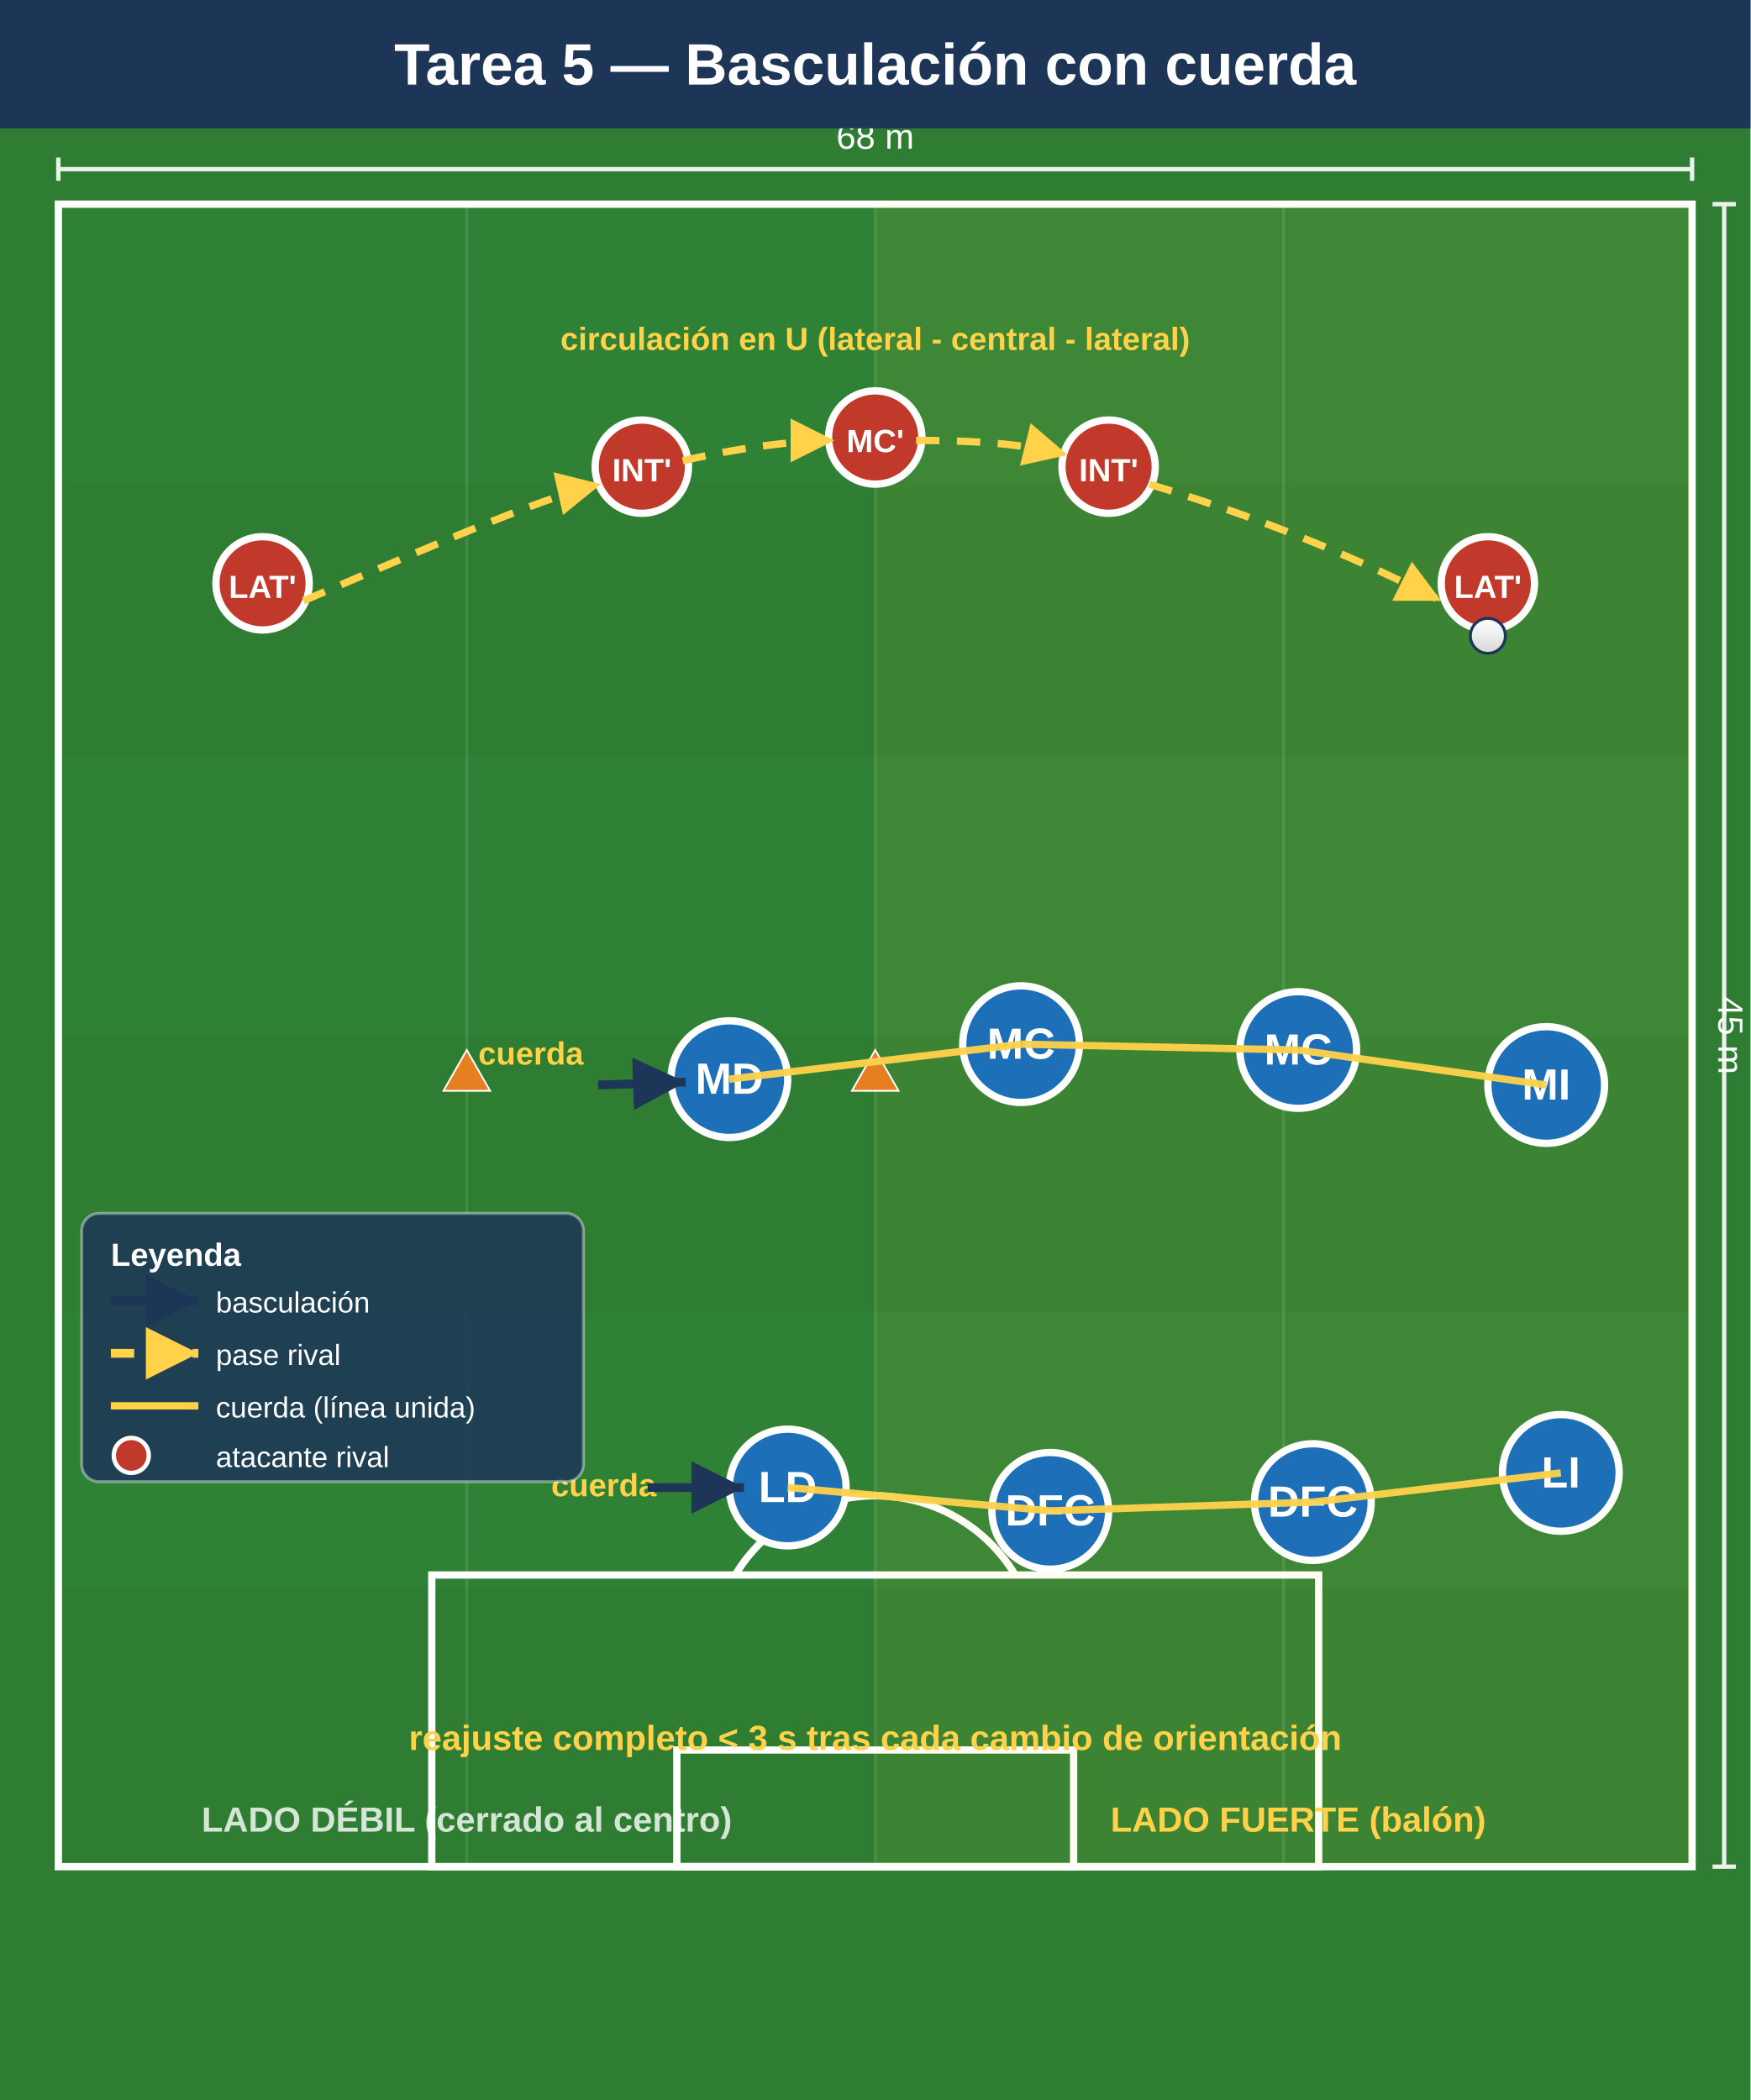
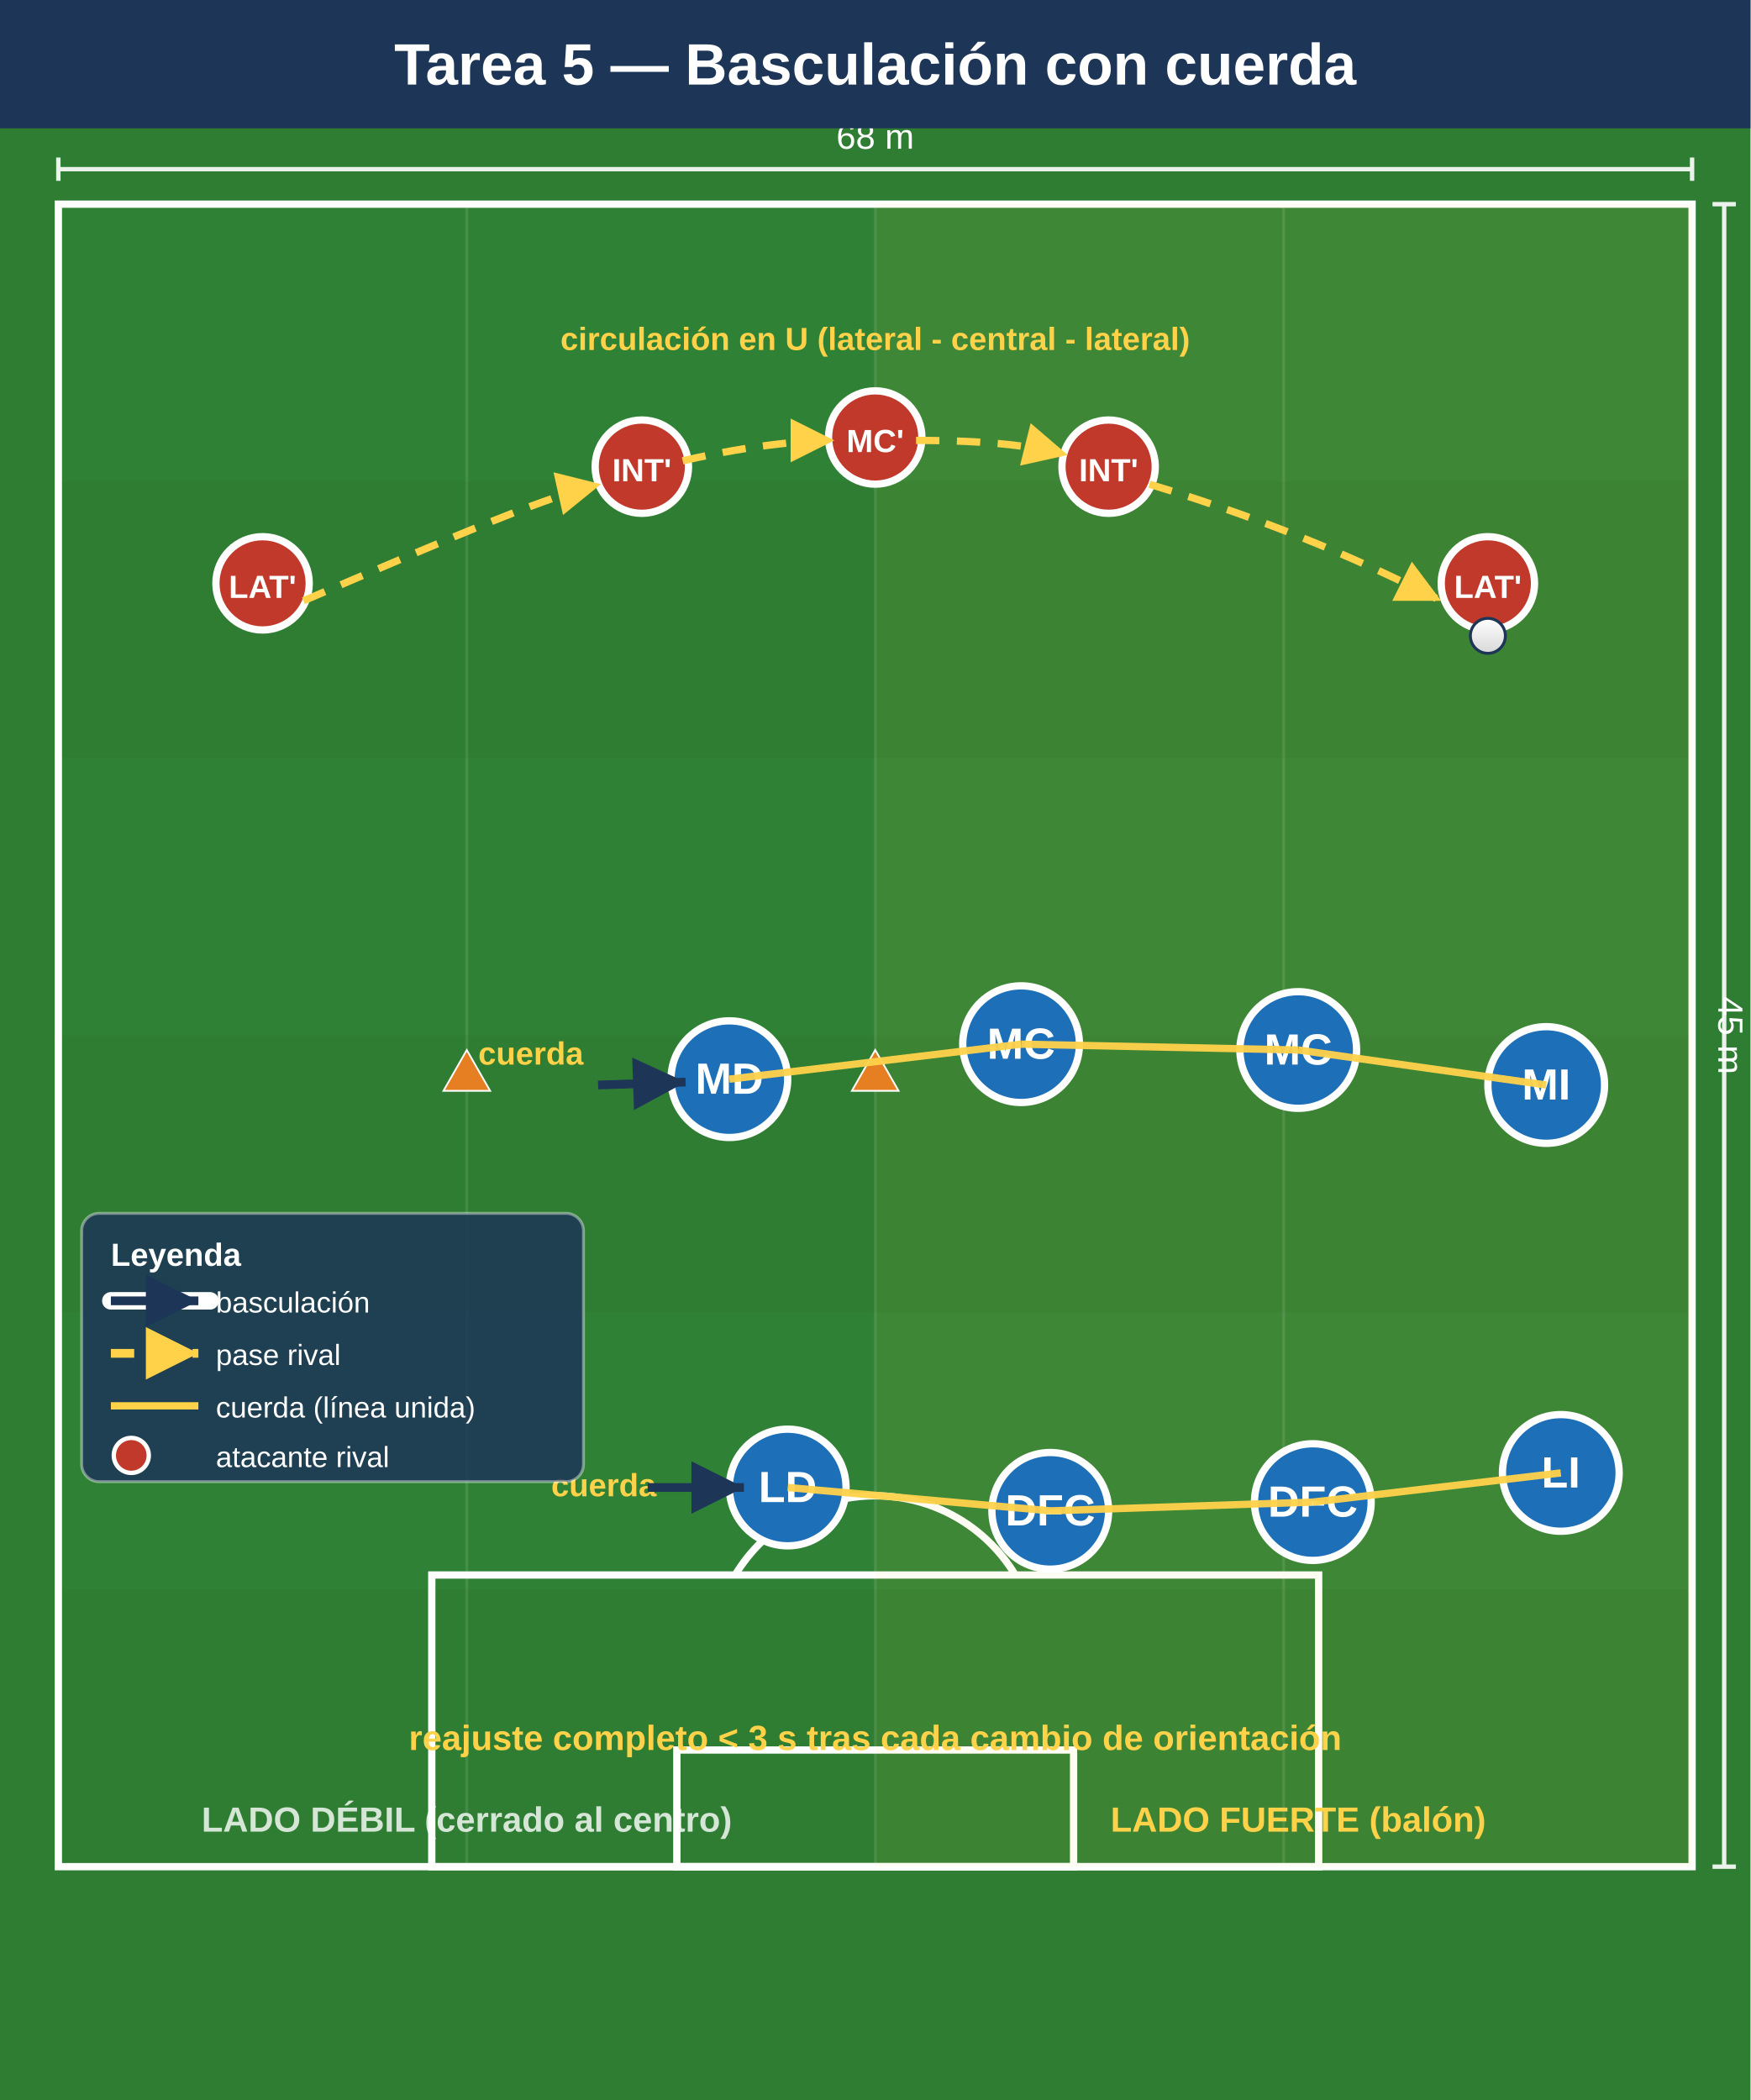
<svg xmlns="http://www.w3.org/2000/svg" viewBox="0 0 600 720" font-family="'Segoe UI', Arial, sans-serif">
  <defs>
    <marker id="arrow" markerWidth="9" markerHeight="9" refX="6" refY="3" orient="auto" markerUnits="strokeWidth">
      <path d="M0,0 L6,3 L0,6 Z" fill="#1d3557" />
    </marker>
    <marker id="arrowY" markerWidth="9" markerHeight="9" refX="6" refY="3" orient="auto" markerUnits="strokeWidth">
      <path d="M0,0 L6,3 L0,6 Z" fill="#ffd24a" />
    </marker>
    <linearGradient id="ball" x1="0" y1="0" x2="0" y2="1">
      <stop offset="0%" stop-color="#ffffff" />
      <stop offset="100%" stop-color="#d8d8d8" />
    </linearGradient>
  </defs>
  <rect x="0" y="0" width="600" height="720" fill="#2e7d32" />
  <g fill="#2f8235">
    <rect x="20" y="70" width="560" height="95" />
    <rect x="20" y="260" width="560" height="95" />
    <rect x="20" y="450" width="560" height="95" />
  </g>
  <g stroke="#ffffff" stroke-opacity="0.10" stroke-width="1">
    <line x1="160" y1="70" x2="160" y2="640" />
    <line x1="300" y1="70" x2="300" y2="640" />
    <line x1="440" y1="70" x2="440" y2="640" />
  </g>
  <g fill="none" stroke="#ffffff" stroke-width="2.5">
    <rect x="20" y="70" width="560" height="570" />
    <rect x="148" y="540" width="304" height="100" />
    <rect x="232" y="600" width="136" height="40" />
  </g>
  <path d="M252,540 A56,56 0 0 1 348,540" fill="none" stroke="#ffffff" stroke-width="2.5" />
  <rect x="300" y="70" width="280" height="570" fill="#ffd24a" fill-opacity="0.07" />
  <text x="445" y="628" fill="#ffd24a" font-size="12" font-weight="700" text-anchor="middle">LADO FUERTE (balón)</text>
  <text x="160" y="628" fill="#ffffff" font-size="12" font-weight="700" text-anchor="middle" opacity="0.8">LADO DÉBIL (cerrado al centro)</text>
  <g fill="#e67e22" stroke="#ffffff" stroke-width="0.6">
    <polygon points="160,360 168,374 152,374" />
    <polygon points="300,360 308,374 292,374" />
    <polygon points="440,360 448,374 432,374" />
  </g>
  <g stroke="#ffffff" stroke-width="1.5" fill="none" opacity="0.9">
    <line x1="20" y1="58" x2="580" y2="58" />
    <line x1="20" y1="54" x2="20" y2="62" />
    <line x1="580" y1="54" x2="580" y2="62" />
    <line x1="591" y1="70" x2="591" y2="640" />
    <line x1="587" y1="70" x2="595" y2="70" />
    <line x1="587" y1="640" x2="595" y2="640" />
  </g>
  <text x="300" y="51" fill="#ffffff" font-size="12" text-anchor="middle">68 m</text>
  <text x="589" y="355" fill="#ffffff" font-size="12" text-anchor="middle" transform="rotate(90 589 355)">45 m</text>
  <rect x="0" y="0" width="600" height="44" fill="#1d3557" />
  <text x="300" y="29" fill="#ffffff" font-size="20" font-weight="700" text-anchor="middle">Tarea 5 — Basculación con cuerda</text>
  <g font-size="12" font-weight="700" text-anchor="middle">
    <circle cx="90" cy="200" r="16" fill="#c0392b" stroke="#ffffff" stroke-width="2.5" />
    <text x="90" y="205" fill="#fff" font-size="11">LAT'</text>
    <circle cx="220" cy="160" r="16" fill="#c0392b" stroke="#ffffff" stroke-width="2.5" />
    <text x="220" y="165" fill="#fff" font-size="11">INT'</text>
    <circle cx="300" cy="150" r="16" fill="#c0392b" stroke="#ffffff" stroke-width="2.5" />
    <text x="300" y="155" fill="#fff" font-size="11">MC'</text>
    <circle cx="380" cy="160" r="16" fill="#c0392b" stroke="#ffffff" stroke-width="2.5" />
    <text x="380" y="165" fill="#fff" font-size="11">INT'</text>
    <circle cx="510" cy="200" r="16" fill="#c0392b" stroke="#ffffff" stroke-width="2.5" />
    <text x="510" y="205" fill="#fff" font-size="11">LAT'</text>
  </g>
  <circle cx="510" cy="218" r="6" fill="url(#ball)" stroke="#1d3557" stroke-width="1" />
  <path d="M104,206 C160,182 188,170 206,166" fill="none" stroke="#ffd24a" stroke-width="2.5" stroke-dasharray="8 6" marker-end="url(#arrowY)" />
  <path d="M234,158 C260,152 278,151 286,151" fill="none" stroke="#ffd24a" stroke-width="2.5" stroke-dasharray="8 6" marker-end="url(#arrowY)" />
  <path d="M314,151 C340,151 354,153 366,156" fill="none" stroke="#ffd24a" stroke-width="2.5" stroke-dasharray="8 6" marker-end="url(#arrowY)" />
  <path d="M394,166 C440,180 470,194 494,206" fill="none" stroke="#ffd24a" stroke-width="2.5" stroke-dasharray="8 6" marker-end="url(#arrowY)" />
  <text x="300" y="120" fill="#ffd24a" font-size="11" font-weight="700" text-anchor="middle">circulación en U (lateral - central - lateral)</text>
  <g font-size="15" font-weight="700" text-anchor="middle">
    <circle cx="250" cy="370" r="20" fill="#1d6fb8" stroke="#ffffff" stroke-width="2.5" />
    <text x="250" y="375" fill="#fff">MD</text>
    <circle cx="350" cy="358" r="20" fill="#1d6fb8" stroke="#ffffff" stroke-width="2.5" />
    <text x="350" y="363" fill="#fff">MC</text>
    <circle cx="445" cy="360" r="20" fill="#1d6fb8" stroke="#ffffff" stroke-width="2.5" />
    <text x="445" y="365" fill="#fff">MC</text>
    <circle cx="530" cy="372" r="20" fill="#1d6fb8" stroke="#ffffff" stroke-width="2.5" />
    <text x="530" y="377" fill="#fff">MI</text>
    <circle cx="270" cy="510" r="20" fill="#1d6fb8" stroke="#ffffff" stroke-width="2.5" />
    <text x="270" y="515" fill="#fff">LD</text>
    <circle cx="360" cy="518" r="20" fill="#1d6fb8" stroke="#ffffff" stroke-width="2.5" />
    <text x="360" y="523" fill="#fff">DFC</text>
    <circle cx="450" cy="515" r="20" fill="#1d6fb8" stroke="#ffffff" stroke-width="2.5" />
    <text x="450" y="520" fill="#fff">DFC</text>
    <circle cx="535" cy="505" r="20" fill="#1d6fb8" stroke="#ffffff" stroke-width="2.5" />
    <text x="535" y="510" fill="#fff">LI</text>
  </g>
  <g stroke="#ffd24a" stroke-width="2.5" fill="none" opacity="0.95">
    <line x1="250" y1="370" x2="350" y2="358" />
    <line x1="350" y1="358" x2="445" y2="360" />
    <line x1="445" y1="360" x2="530" y2="372" />
    <line x1="270" y1="510" x2="360" y2="518" />
    <line x1="360" y1="518" x2="450" y2="515" />
    <line x1="450" y1="515" x2="535" y2="505" />
  </g>
  <text x="200" y="365" fill="#ffd24a" font-size="11" font-weight="700" text-anchor="end">cuerda</text>
  <text x="225" y="513" fill="#ffd24a" font-size="11" font-weight="700" text-anchor="end">cuerda</text>
  <path d="M205,372 L235,371" fill="none" stroke="#1d3557" stroke-width="3" marker-end="url(#arrow)" />
  <path d="M222,510 L255,510" fill="none" stroke="#1d3557" stroke-width="3" marker-end="url(#arrow)" />
  <text x="300" y="600" fill="#ffd24a" font-size="12" font-weight="700" text-anchor="middle">reajuste completo &lt; 3 s tras cada cambio de orientación</text>
  <g>
    <rect x="28" y="416" width="172" height="92" rx="6" fill="#1d3557" fill-opacity="0.85" stroke="#ffffff" stroke-opacity="0.4" />
    <text x="38" y="434" fill="#ffffff" font-size="11" font-weight="700">Leyenda</text>
+     <line x1="38" y1="446" x2="72" y2="446" stroke="#ffffff" stroke-width="6" stroke-linecap="round" />
    <line x1="38" y1="446" x2="68" y2="446" stroke="#1d3557" stroke-width="3" marker-end="url(#arrow)" />
    <text x="74" y="450" fill="#ffffff" font-size="10">basculación</text>
    <line x1="38" y1="464" x2="68" y2="464" stroke="#ffd24a" stroke-width="3" stroke-dasharray="8 6" marker-end="url(#arrowY)" />
    <text x="74" y="468" fill="#ffffff" font-size="10">pase rival</text>
    <line x1="38" y1="482" x2="68" y2="482" stroke="#ffd24a" stroke-width="2.5" />
    <text x="74" y="486" fill="#ffffff" font-size="10">cuerda (línea unida)</text>
    <circle cx="45" cy="499" r="6" fill="#c0392b" stroke="#ffffff" stroke-width="1.5" />
    <text x="74" y="503" fill="#ffffff" font-size="10">atacante rival</text>
  </g>
</svg>
